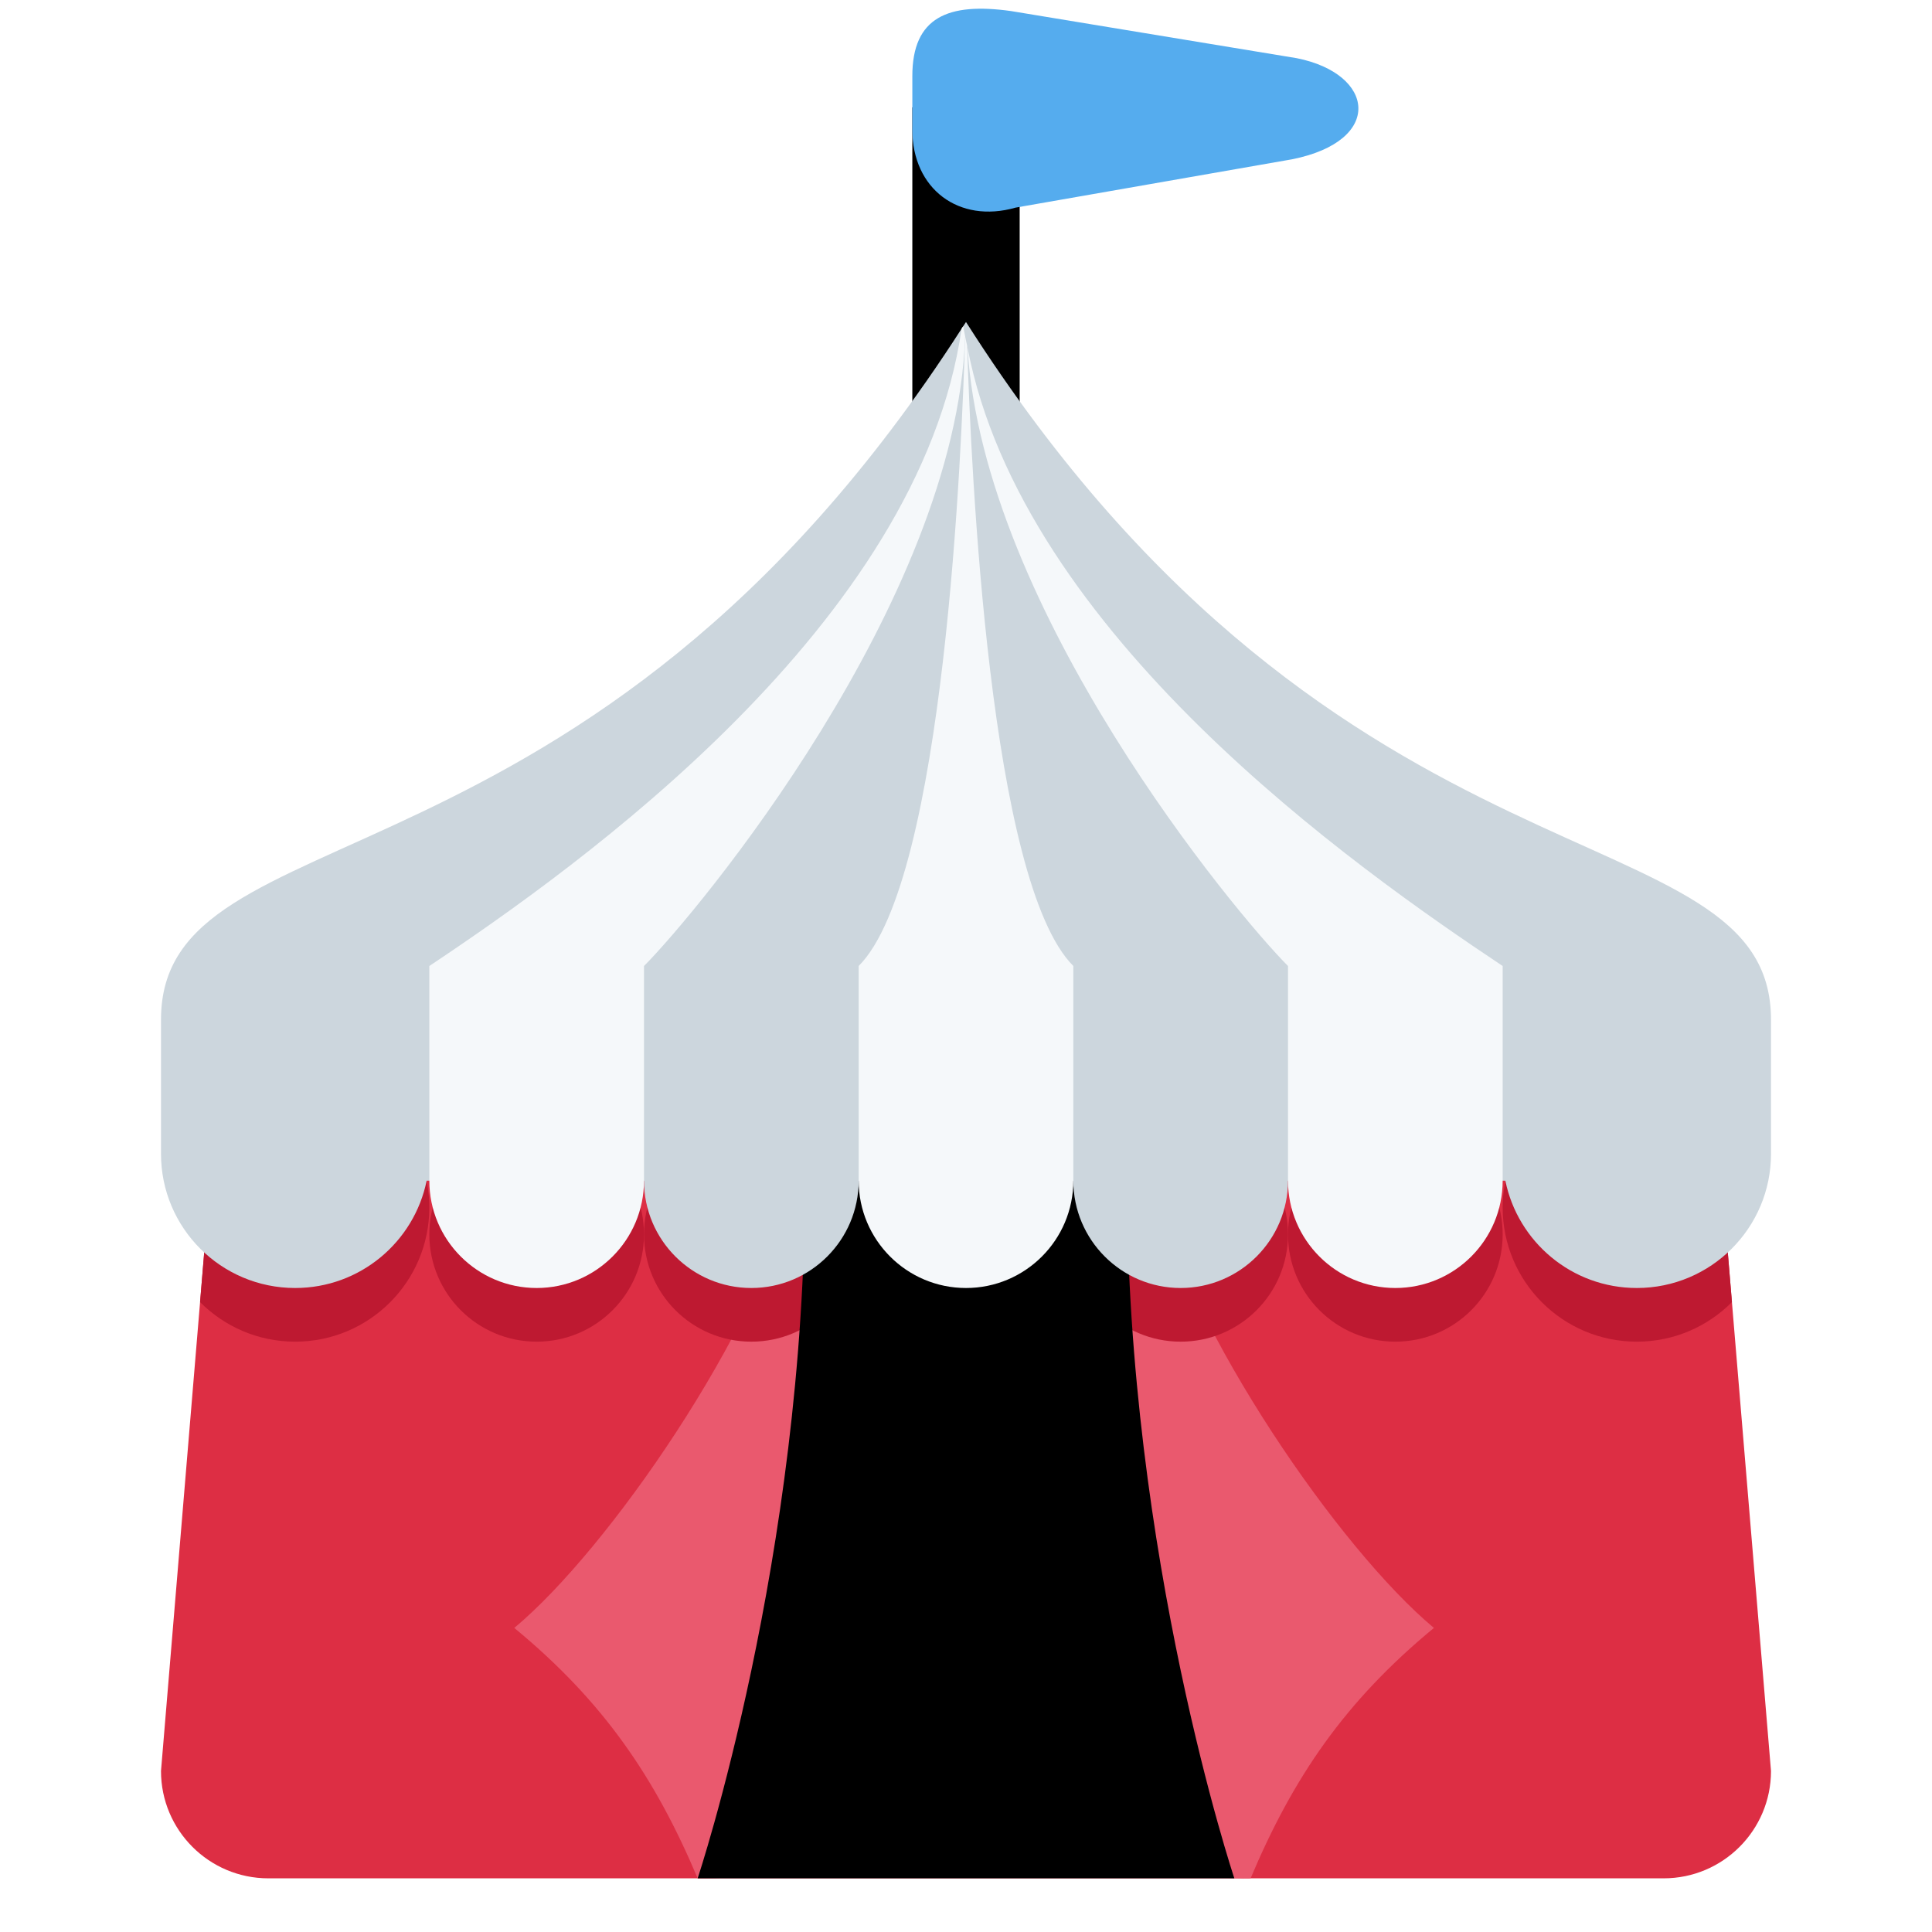
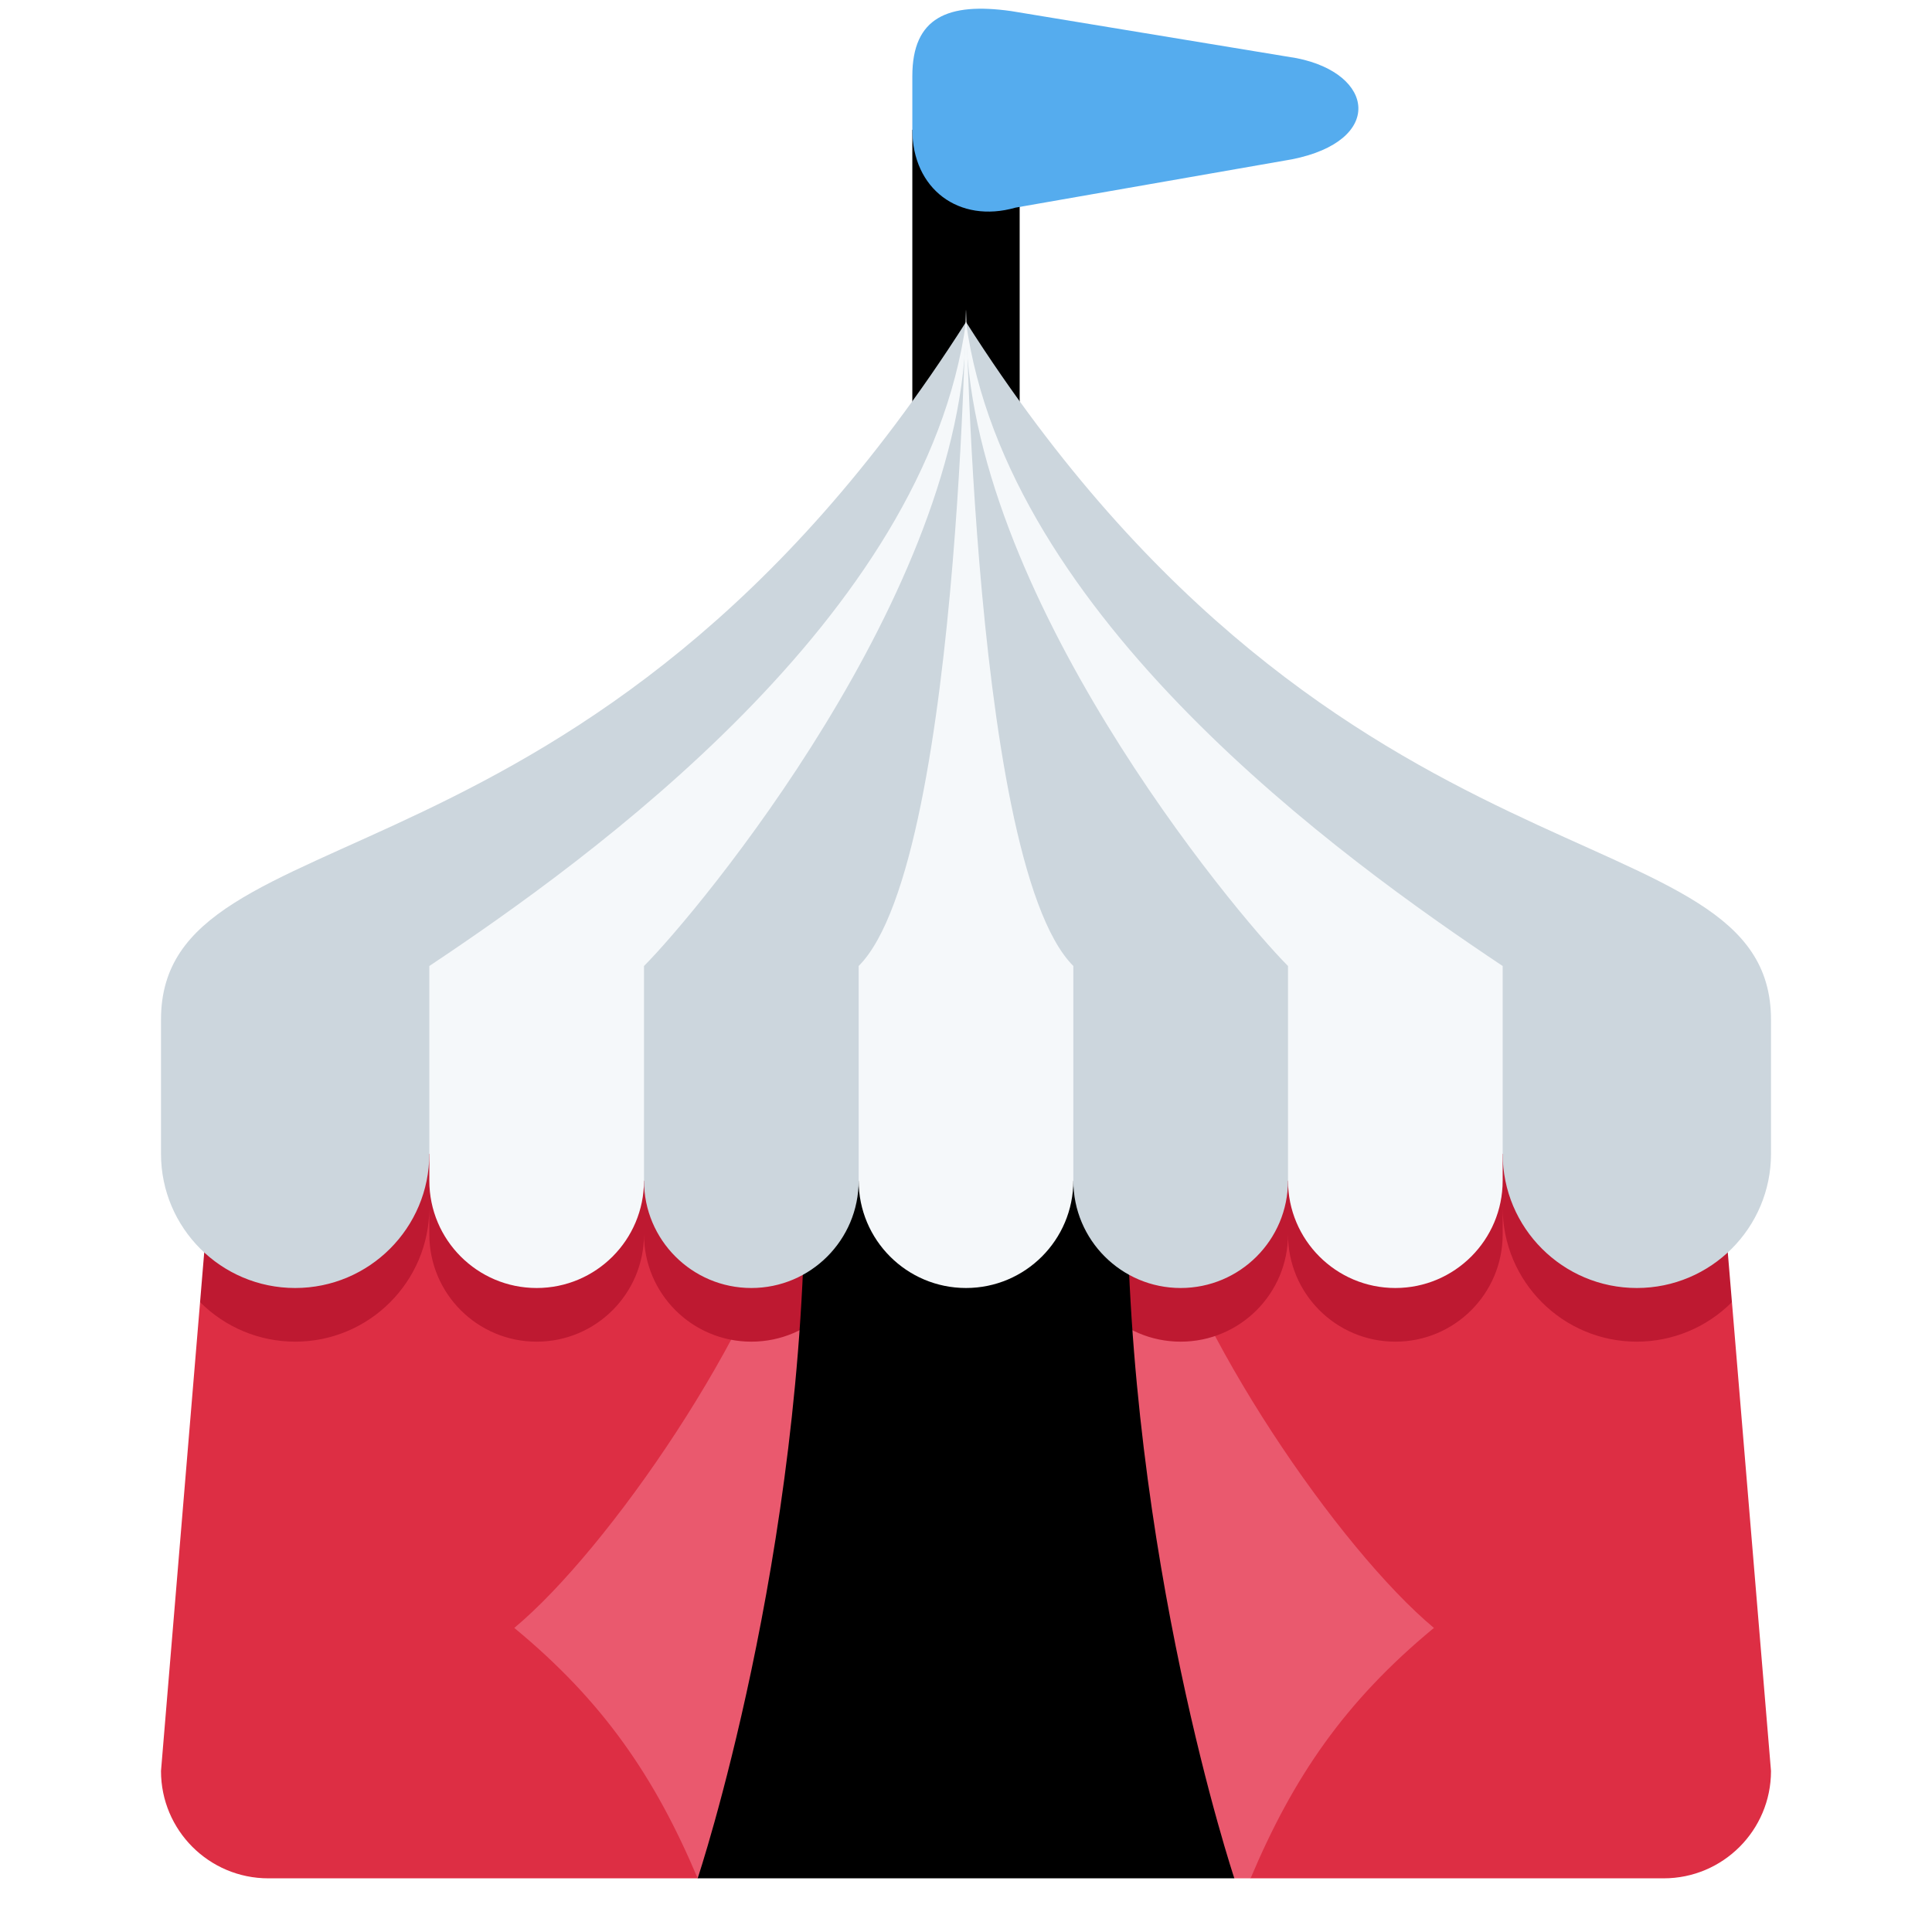
<svg xmlns="http://www.w3.org/2000/svg" viewBox="0 0 36 36">
-   <path fill="#DD2E44" d="M33 33c0 1.104-.896 2-2 2H5c-1.104 0-2-.896-2-2l1-12h28l1 12z" />
-   <path fill="#EA596E" d="M13 35c-.792-1.875-1.75-3.291-3.417-4.666 1.75-1.459 4.542-5.5 5.25-8.292s2.75 8.125 2.042 10.625S13 35 13 35zm10.303 0c.791-1.875 1.75-3.291 3.416-4.666-1.75-1.459-4.541-5.5-5.25-8.292-.707-2.792-2.75 8.125-2.04 10.625.708 2.5 3.874 2.333 3.874 2.333z" />
-   <path fill="#BE1931" d="M3.728 24.263c.453.455 1.079.737 1.772.737C6.881 25 8 23.881 8 22.5c0-.565-.195-1.081-.511-1.5H4l-.272 3.263zm28.544 0L32 21h-3.489c-.316.419-.511.935-.511 1.5 0 1.381 1.119 2.5 2.5 2.5.693 0 1.319-.282 1.772-.737z" />
-   <circle fill="#BE1931" cx="14" cy="23" r="2" />
-   <circle fill="#BE1931" cx="22" cy="23" r="2" />
-   <circle fill="#BE1931" cx="10" cy="23" r="2" />
-   <circle fill="#BE1931" cx="26" cy="23" r="2" />
-   <path d="M23 35H13s2-6 2-13h6c0 7 2 13 2 13zM17 2h2v7h-2z" />
-   <path fill="#55ACEE" d="M18.838.206C17.667.042 17 .318 17 1.418v1c0 1.1.865 1.753 1.923 1.451l5.154-.901c1.715-.343 1.548-1.593.085-1.884L18.838.206z" />
-   <path fill="#CCD6DD" d="M18 6l-.081.123C10.938 16.981 3 15.015 3 19v2.5C3 22.881 4.119 24 5.5 24c1.21 0 2.218-.859 2.45-2H12c0 1.104.896 2 2 2s2-.896 2-2h4c0 1.104.896 2 2 2s2-.896 2-2h4.05c.232 1.141 1.24 2 2.45 2 1.381 0 2.5-1.119 2.5-2.5V19c0-4-8-2-15-13z" />
-   <g fill="#F5F8FA">
-     <path d="M17.948 6.078l-.03.045C17.132 11.619 10.811 16.126 8 18v4c0 1.104.896 2 2 2s2-.896 2-2v-4c.982-.982 5.813-6.787 5.984-11.732-.01-.064-.027-.126-.036-.19zm.08.398C18.324 11.374 23.031 17.031 24 18v4c0 1.104.896 2 2 2s2-.896 2-2v-4c-2.75-1.833-8.953-6.19-9.972-11.524z" />
-     <path d="M17.984 6.27C17.922 8.346 17.606 16.394 16 18v4c0 1.104.896 2 2 2s2-.896 2-2v-4c-1.564-1.564-1.905-9.241-1.979-11.559-.011-.057-.027-.113-.037-.171z" />
-   </g>
+   <path d="M 33,33 a 2,2 0 01 -2,2 h-7.697 l -5.303,-5 l -5,5 h-8 a 2,2 0 01 -2,-2 l 0.728,-8.737 l 3.272,-3.263 h22 l 3.272,3.263 l 0.728,8.737 Z" fill="#DD2E44" />
+   <path d="M 13,35 c -0.792,-1.875 -1.75,-3.291 -3.417,-4.666 c 1.75,-1.459 4.542,-5.5 5.25,-8.292 s 2.75,8.125 2.042,10.625 l -3.875,2.333 Z" fill="#EA596E" />
+   <path d="M 23.303,35 h-0.303 l -3.571,-2.333 c -0.71,-2.5 1.333,-13.417 2.04,-10.625 c 0.709,2.792 3.5,6.833 5.25,8.292 c -1.666,1.375 -2.625,2.791 -3.416,4.666 Z" fill="#EA596E" />
+   <path d="M 32,21 l 0.272,3.263 a 2.5,2.5 0 01 -1.772,0.737 a 2.5,2.5 0 01 -2.5,-2.5 v0.5 a 2,2 0 01 -4,0 a 2,2 0 01 -4,0 h-4 a 2,2 0 01 -4,0 a 2,2 0 01 -4,0 v-0.5 a 2.5,2.5 0 01 -2.5,2.5 a 2.5,2.5 0 01 -1.772,-0.737 l 0.272,-3.263 h28 Z" fill="#BE1931" />
+   <path d="M 23,35 h-10 s 2,-6 2,-13 h6 c 0,7 2,13 2,13 Z" fill="#000" />
+   <path d="M 17,2.418 h2 v6.582 h-2 v-6.582 Z" fill="#000" />
+   <path d="M 18.838,0.206 l 5.324,0.878 c 1.463,0.291 1.63,1.541 -0.085,1.884 l -5.154,0.901 c -1.058,0.302 -1.923,-0.351 -1.923,-1.451 v-1 c 0,-1.1 0.667,-1.376 1.838,-1.212 Z" fill="#55ACEE" />
+   <path d="M 33,21.5 a 2.5,2.5 0 01 -5,0 l -4,0.5 a 2,2 0 01 -4,0 h-4 a 2,2 0 01 -4,0 l -4,-0.5 a 2.5,2.5 0 01 -5,0 v-2.5 c 0,-4 8,-2 15,-13 c 7,11 15,9 15,13 v2.5 Z" fill="#CCD6DD" />
+   <path d="M 18,6 c 0,5 -5,11 -6,12 v4 a 2,2 0 01 -4,0 v-4 c 3,-2 9.25,-6.5 10,-12 Z" fill="#F5F8FA" />
+   <path d="M 18,6 c 0,-2 0,10 2,12 v4 a 2,2 0 01 -4,0 v-4 c 2,-2 2,-14 2,-12 Z" fill="#F5F8FA" />
+   <path d="M 18,6 c 0.75,5.5 7,10 10,12 v4 a 2,2 0 01 -4,0 v-4 c -1,-1 -6,-7 -6,-12 Z" fill="#F5F8FA" />
</svg>
